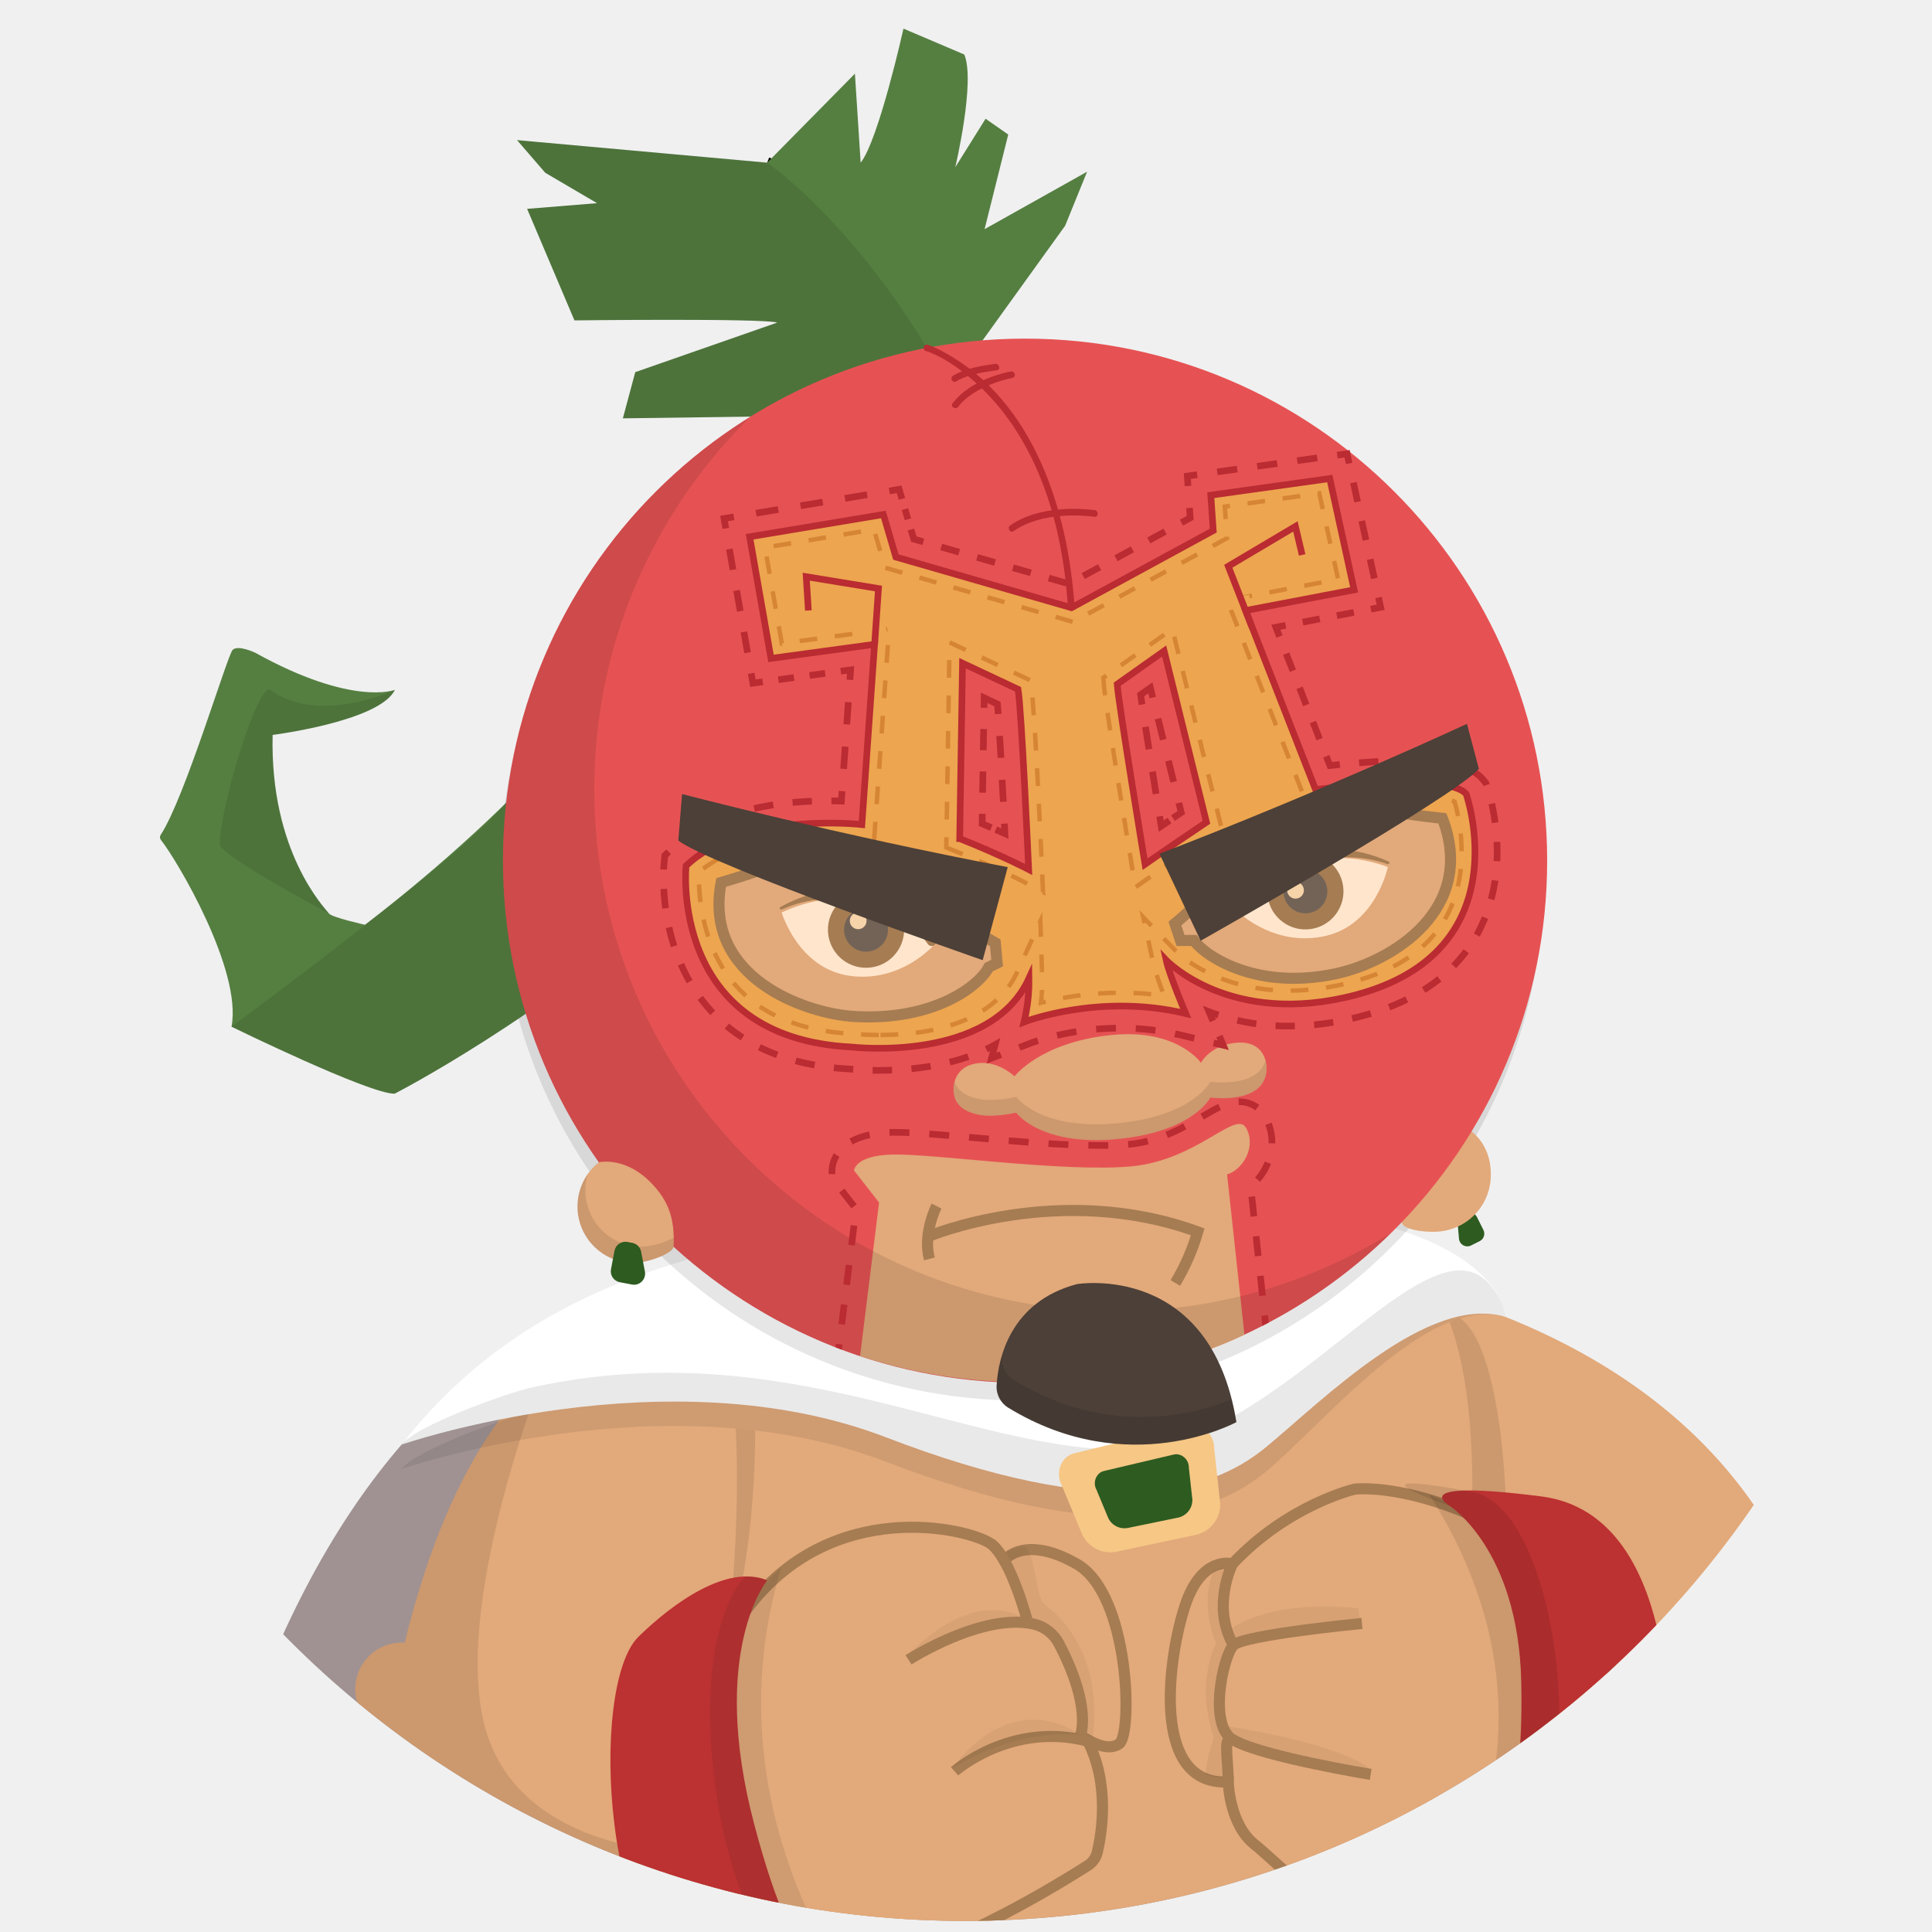
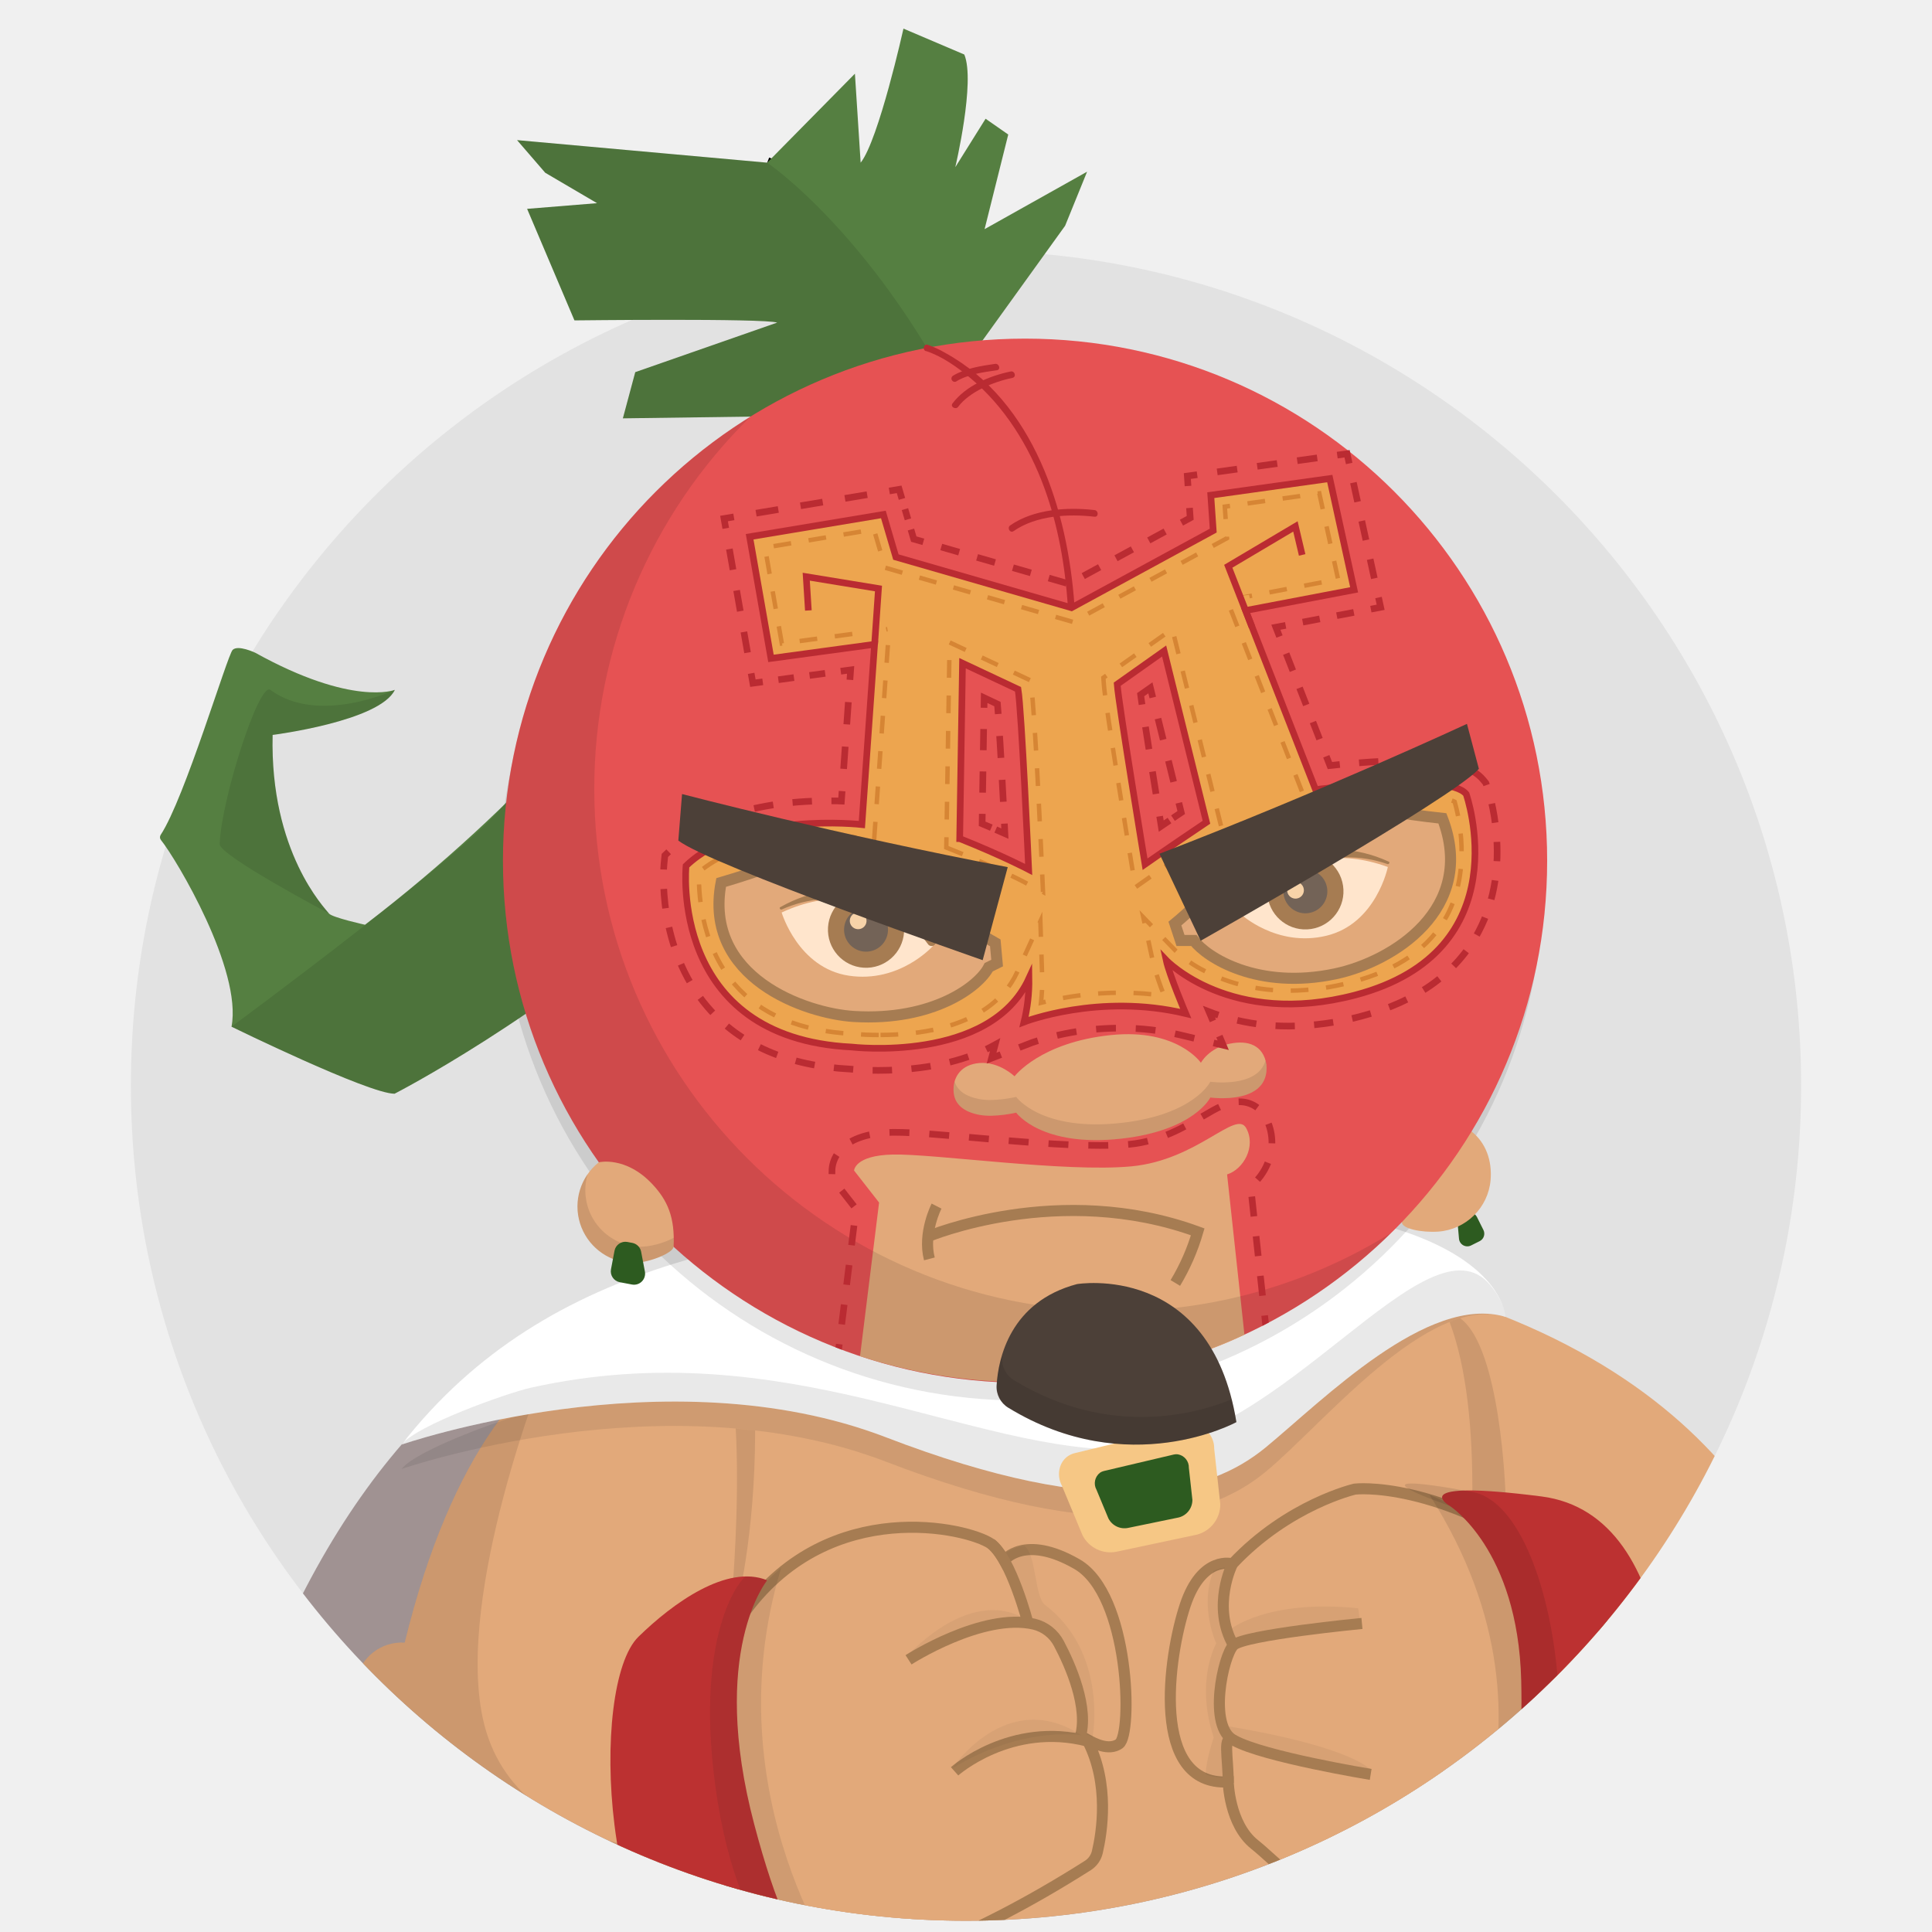
<svg xmlns="http://www.w3.org/2000/svg" id="Layer_1" data-name="Layer 1" viewBox="0 0 872.31 872.31">
  <defs>
-     <style>.cls-1,.cls-14,.cls-17,.cls-26,.cls-27,.cls-28,.cls-29,.cls-30,.cls-31,.cls-32,.cls-33,.cls-34,.cls-35,.cls-36,.cls-37,.cls-38,.cls-39,.cls-40,.cls-41,.cls-42,.cls-43,.cls-45,.cls-47{fill:none;}.cls-2{clip-path:url(#clip-path);}.cls-3{fill:#e65253;}.cls-4{clip-path:url(#clip-path-2);}.cls-5{fill:#a09292;}.cls-6{fill:#2d5b20;}.cls-10,.cls-7{fill:#e2a97a;}.cls-11,.cls-25,.cls-8{opacity:0.1;}.cls-9{fill:#bc3131;}.cls-10,.cls-17{stroke:#a67c52;}.cls-10,.cls-14,.cls-16,.cls-17,.cls-26,.cls-27,.cls-28,.cls-29,.cls-30,.cls-31,.cls-32,.cls-33,.cls-34,.cls-35,.cls-36,.cls-37,.cls-38,.cls-39,.cls-40,.cls-41,.cls-42,.cls-43,.cls-45,.cls-47{stroke-miterlimit:10;}.cls-10,.cls-14,.cls-17{stroke-width:5px;}.cls-11,.cls-12{fill:#1d1d1b;}.cls-12,.cls-19{opacity:0.05;}.cls-13{fill:#fff;}.cls-14{stroke:#000;}.cls-15{fill:#557f41;}.cls-16,.cls-48{fill:#eda54f;}.cls-16,.cls-26,.cls-27,.cls-28,.cls-29,.cls-30,.cls-31,.cls-32,.cls-33,.cls-34,.cls-35,.cls-36,.cls-37,.cls-38,.cls-39,.cls-40,.cls-41,.cls-42,.cls-43,.cls-45{stroke:#ba2b32;stroke-width:3px;}.cls-18{fill:#f6c785;}.cls-20{fill:#ba2b32;}.cls-21{fill:#ffe5cc;}.cls-22{fill:#a67c52;}.cls-23{fill:#736357;}.cls-24{fill:#f7d3a9;}.cls-25{fill:#020100;}.cls-27{stroke-dasharray:10.07 10.07;}.cls-28{stroke-dasharray:7.11 7.11;}.cls-29{stroke-dasharray:9.5 9.5;}.cls-30{stroke-dasharray:10.17 10.17;}.cls-31{stroke-dasharray:4.8 4.8;}.cls-32{stroke-dasharray:8.42 8.42;}.cls-33{stroke-dasharray:9.12 9.12;}.cls-34{stroke-dasharray:8.85 8.85;}.cls-35{stroke-dasharray:7.83 7.83;}.cls-36{stroke-dasharray:8.29 8.29;}.cls-37{stroke-dasharray:8.72 8.72;}.cls-38{stroke-dasharray:8.95 8.95;}.cls-39{stroke-dasharray:8.77 8.77;}.cls-40{stroke-dasharray:9.92 9.92;}.cls-41{stroke-dasharray:9.58 9.58;}.cls-42{stroke-dasharray:10.21 10.21;}.cls-43{stroke-dasharray:9.8 9.8;}.cls-44{clip-path:url(#clip-path-3);}.cls-45{stroke-dasharray:9;}.cls-46{fill:#4c4038;}.cls-47{stroke:#d68534;stroke-width:2px;stroke-dasharray:8;}</style>
+     <style>.cls-1,.cls-13,.cls-17,.cls-26,.cls-27,.cls-28,.cls-29,.cls-30,.cls-31,.cls-32,.cls-33,.cls-34,.cls-35,.cls-36,.cls-37,.cls-38,.cls-39,.cls-40,.cls-41,.cls-42,.cls-43,.cls-45,.cls-47{fill:none;}.cls-2{fill:#e2e2e2;}.cls-3{clip-path:url(#clip-path);}.cls-4{fill:#a09292;}.cls-5{fill:#2d5b20;}.cls-6,.cls-9{fill:#e2a97a;}.cls-10,.cls-25,.cls-7{opacity:0.1;}.cls-8{fill:#bc3131;}.cls-17,.cls-9{stroke:#a67c52;}.cls-13,.cls-16,.cls-17,.cls-26,.cls-27,.cls-28,.cls-29,.cls-30,.cls-31,.cls-32,.cls-33,.cls-34,.cls-35,.cls-36,.cls-37,.cls-38,.cls-39,.cls-40,.cls-41,.cls-42,.cls-43,.cls-45,.cls-47,.cls-9{stroke-miterlimit:10;}.cls-13,.cls-17,.cls-9{stroke-width:5px;}.cls-10,.cls-11{fill:#1d1d1b;}.cls-11,.cls-19{opacity:0.05;}.cls-12{fill:#fff;}.cls-13{stroke:#000;}.cls-14{fill:#557f41;}.cls-15{fill:#e65253;}.cls-16,.cls-48{fill:#eda54f;}.cls-16,.cls-26,.cls-27,.cls-28,.cls-29,.cls-30,.cls-31,.cls-32,.cls-33,.cls-34,.cls-35,.cls-36,.cls-37,.cls-38,.cls-39,.cls-40,.cls-41,.cls-42,.cls-43,.cls-45{stroke:#ba2b32;stroke-width:3px;}.cls-18{fill:#f6c785;}.cls-20{fill:#ba2b32;}.cls-21{fill:#ffe5cc;}.cls-22{fill:#a67c52;}.cls-23{fill:#736357;}.cls-24{fill:#f7d3a9;}.cls-25{fill:#020100;}.cls-27{stroke-dasharray:10.07 10.07;}.cls-28{stroke-dasharray:7.11 7.11;}.cls-29{stroke-dasharray:9.5 9.5;}.cls-30{stroke-dasharray:10.17 10.17;}.cls-31{stroke-dasharray:4.8 4.8;}.cls-32{stroke-dasharray:8.42 8.42;}.cls-33{stroke-dasharray:9.12 9.12;}.cls-34{stroke-dasharray:8.85 8.85;}.cls-35{stroke-dasharray:7.83 7.83;}.cls-36{stroke-dasharray:8.29 8.29;}.cls-37{stroke-dasharray:8.72 8.72;}.cls-38{stroke-dasharray:8.95 8.95;}.cls-39{stroke-dasharray:8.77 8.77;}.cls-40{stroke-dasharray:9.92 9.92;}.cls-41{stroke-dasharray:9.58 9.58;}.cls-42{stroke-dasharray:10.21 10.21;}.cls-43{stroke-dasharray:9.8 9.8;}.cls-44{clip-path:url(#clip-path-2);}.cls-45{stroke-dasharray:9;}.cls-46{fill:#4c4038;}.cls-47{stroke:#d68534;stroke-width:2px;stroke-dasharray:8;}.cls-49{clip-path:url(#clip-path-3);}</style>
    <clipPath id="clip-path">
-       <circle class="cls-1" cx="-456.16" cy="436.16" r="431.18" />
+       <path class="cls-1" d="M496.88,118l4.32-81L418.5-10.25l-193,45.54-121,193.4L16.27,388l49.61,30.62a379,379,0,0,0-6.78,71.54c0,208.24,168.82,377.06,377.06,377.06S813.22,698.4,813.22,490.16C813.22,302.58,676.25,147,496.88,118Z" />
    </clipPath>
    <clipPath id="clip-path-2">
-       <circle class="cls-1" cx="435.85" cy="436.13" r="431.18" />
+       <circle class="cls-1" cx="462.82" cy="388.62" r="235.73" />
    </clipPath>
    <clipPath id="clip-path-3">
-       <circle class="cls-1" cx="462.82" cy="388.62" r="235.73" />
+       <path class="cls-1" d="M-235.95,184.05l9.15-62-184-88.36H-462l-237.46,100-13.24,34.59-9.88,55A375.88,375.88,0,0,0-833.22,490.16c0,208.24,168.82,377.06,377.06,377.06S-79.09,698.4-79.09,490.16C-79.09,364.11-140.95,252.52-235.95,184.05Z" />
    </clipPath>
  </defs>
-   <g class="cls-2">
-     <path class="cls-3" d="M16.27,769.93c4.28,0,4.29-6.66,0-6.66s-4.29,6.66,0,6.66Z" />
-   </g>
-   <g class="cls-4">
-     <path class="cls-5" d="M677.74,596.31S679,529.94,465.9,545.7C273.48,559.94,133.74,591.63,74.24,922.35c-22,122.38,55.82,234.38,55.82,234.38S169.38,1033,217.19,979c0,0,6.1,93.08,37.64,184.12,0,0,72.1-134.85,124.74-166.13,0,0,22.1,126.43,53.38,171.44,0,0,82.23-149,105.12-166.55,0,0,61.5,132.18,95.37,148.77,0,0,18.95-136.57,33.44-157.16,0,0,52.22,106.72,132.33,127.32C799.19,1120.87,708,1022.54,677.74,596.31Z" />
-     <path class="cls-6" d="M658.13,552.33l.62,7a3.77,3.77,0,0,0,5.45,3l3.88-1.94a3.77,3.77,0,0,0,1.69-5.06l-2.92-5.84a3.77,3.77,0,0,0-5.06-1.69l-1.58.79A3.77,3.77,0,0,0,658.13,552.33Z" />
-     <path class="cls-7" d="M627.14,577.94c168,40.85,193.8,150.23,199,192.58v0a19.2,19.2,0,0,1-.09,38.4c-5-.12-10.52-3.17-10.52-3.17-47.73,60.35-107.53,64.09-111,64.54,0,0,12.29-149.49-34.35-183.59C649.22,671.41,627.14,577.94,627.14,577.94Z" />
-     <path class="cls-8" d="M653.2,597.42a58.77,58.77,0,0,1,6.08-2.21c18.3,13.09,20.43,78.65,20.43,78.65s13.83,5.51,39.74,32.25,27.05,88.52-18,108.53c0,0-10.64-112.78-31.33-127.91C649.22,671.41,653.2,597.42,653.2,597.42Z" />
-     <path class="cls-7" d="M326.54,603.69s-30.72,34.63,21,287.15a19.64,19.64,0,0,0,20.25,15.68c58.42-3,245.92-.76,260.12-22.07,16.78-25.18,61-236.51,19.84-301.36C630.09,555.32,340.27,557.15,326.54,603.69Z" />
-     <path class="cls-8" d="M328.7,644.69s-20.64-33.33-7.57,82.52l11.35-1.36s8.47-31.38,8.47-80Z" />
-     <path class="cls-9" d="M562.18,924.24s40.66-9,58.55-15.76a13.58,13.58,0,0,0,8-8.23c4.36-12.4,12.85-39.83,2.71-39.83-7.38,0-69.6,16.65-131.33,20.74-93.42,6.2-123.74-1-153.41-2.41-11.32-.52-4,45.11,1.18,44.22,0,0,36.69,12.92,115.46,10.94,0,0,6.61,162.25.13,223.28,0,0,53.21,25,92.7-5C556.18,1152.24,569.92,953.62,562.18,924.24Z" />
-     <path class="cls-7" d="M329.59,731.1s11.15-109.48-8.39-133.51c0,0-95.58-31-138.48,144.07a21,21,0,0,0-7.59,41S214.36,906.89,340.95,899C340.95,899,301.36,785.26,329.59,731.1Z" />
-     <path class="cls-8" d="M245.7,618.84c-23.18,20.14-46.82,56.85-63,122.81a21,21,0,0,0-7.59,41S214.36,906.89,340.95,899c0,0-5.79-13.68-11.1-61.86,0,0-97.15,7.63-111.9-61.48C205.83,718.88,245.7,618.84,245.7,618.84Z" />
-     <path class="cls-10" d="M336.88,727c38.35-51.56,100.08-37.17,110.49-30,2.91,2,6,7.53,6,7.53s9-12.05,32.88,1.68,25.18,76.8,19.07,81.13c-4.76,3.37-11.71-.44-14.1-1.75l-.06.59c9.87,19.35,6.36,41.23,4.29,50.05a9.83,9.83,0,0,1-4.3,6.06c-53.1,33.67-98,50.16-135.66,55.29C355.5,897.55,281.87,800.93,336.88,727Z" />
-     <path class="cls-11" d="M352.73,707.83s-11.85,10.3-17.45,17.83c-55,74,16.79,171.89,16.79,171.89,8.95-1.22,20-1.5,29.75-4.08C381.81,893.47,321.16,812,352.73,707.83Z" />
-     <path class="cls-12" d="M453.78,701.4a19,19,0,0,1,8.68-3.46c5.49,3.61,4.6,23,9.38,26.67,28.71,21.93,21.46,59.89,21.46,59.89l-3.21-1.75s-2-42.5-26-51.28Z" />
-     <path class="cls-11" d="M679.71,594.57h0c-28.08-33.69-101.06,68.68-168.79,70.9-72.09,2.36-156-53.58-271.28-27.89-10.34,2.3-51.43,16.84-58.34,25.68,0,0,119.54-41.44,218.72-3.3s145.47,25.94,171.41,4.58S644.67,584.12,679.71,594.57Z" />
-     <path class="cls-13" d="M679.71,594.57s-1.51-65.16-211.84-49.06c-118.7,9.09-220,21.55-286.56,106.74,0,0,119.54-41.44,218.72-3.3s145.47,25.94,171.41,4.58S644.67,584.12,679.71,594.57Z" />
-     <circle class="cls-8" cx="461.26" cy="396.62" r="235.73" />
-     <path class="cls-11" d="M679.71,594.57s-.06-6.19-6.86-14.34c-28.08-33.69-94.2,72-161.92,74.23-72.09,2.36-156-53.58-271.28-27.89-10.34,2.3-51.43,16.84-58.34,25.68,0,0,119.54-41.44,218.72-3.3s145.47,25.94,171.41,4.58S644.67,584.12,679.71,594.57Z" />
-     <path class="cls-14" d="M346.38,73.45s68.92,27,87.61,86.47" />
-     <path class="cls-15" d="M439.71,159.15l41.2-57.22,9.92-24.41-46.28,25.94,10.68-42.72L445,53.61,431.32,75.48s9.16-38.66,4.07-50.86l-27.47-11.7s-11.19,50.35-19.33,60.53L386,33.27,346.38,73.45,233.46,63.27,246.18,78l23.4,13.73L238,94.3l21.36,50.35s85.45-1,91.55,1l-64.09,22.38-5.59,20.85,73.24-1S308.23,307.67,164.8,417.53c0,0-14.92-3.29-16.28-5.09-1.79-2.38-26.7-27.72-25.43-80.62,0,0,48.32-6.1,55.19-20.34,0,0-19.07,7.63-63.07-16.78,0,0-7.76-3.69-10.17-1.27s-21.63,67.06-32.49,83.51a2,2,0,0,0,.12,2.34c7,8.69,36.77,58.68,31.86,84.28,0,0,61.8,30.26,73.62,30.26C178.15,493.82,442.17,358.81,439.71,159.15Z" />
-     <path class="cls-8" d="M354.51,187.89l-73.24,1,5.59-20.85L351,145.67c-6.1-2-91.55-1-91.55-1L238,94.3l31.53-2.54L246.18,78,233.46,63.27,346.38,73.45s50.26,33.82,91.29,119Z" />
-     <path class="cls-8" d="M257.74,443.38c-44.49,32.49-79.59,50.44-79.59,50.44-11.83,0-73.62-30.26-73.62-30.26S216,381.42,228.58,361.9" />
-     <path class="cls-8" d="M99.19,381.1c.61-19.7,17.74-73.43,22.89-69.62,21.83,16.17,56.2,0,56.2,0-6.87,14.24-55.19,20.34-55.19,20.34-1.27,52.9,23.64,78.24,25.43,80.62C148.52,412.44,99,386.25,99.19,381.1Z" />
-     <path class="cls-7" d="M664.43,510.86c6.37,5.08,9.31,13,8.59,21.9a25.59,25.59,0,0,1-23.63,23.32c-7.66.52-16.27-1.35-16.42-4.13-.69-13.37-.48-24.17,6.36-31.44C651.37,507.71,664.43,510.86,664.43,510.86Z" />
-     <circle class="cls-3" cx="462.82" cy="388.62" r="235.73" />
+   <circle class="cls-2" cx="436.16" cy="490.16" r="377.06" />
+   <g class="cls-3">
+     <path class="cls-4" d="M677.74,596.31S679,529.94,465.9,545.7C273.48,559.94,133.74,591.63,74.24,922.35c-22,122.38,55.82,234.38,55.82,234.38S169.38,1033,217.19,979c0,0,6.1,93.08,37.64,184.12,0,0,72.1-134.85,124.74-166.13,0,0,22.1,126.43,53.38,171.44,0,0,82.23-149,105.12-166.55,0,0,61.5,132.18,95.37,148.77,0,0,18.95-136.57,33.44-157.16,0,0,52.22,106.72,132.33,127.32C799.19,1120.87,708,1022.54,677.74,596.31Z" />
+     <path class="cls-5" d="M658.13,552.33l.62,7a3.77,3.77,0,0,0,5.45,3l3.88-1.94a3.77,3.77,0,0,0,1.69-5.06l-2.92-5.84a3.77,3.77,0,0,0-5.06-1.69l-1.58.79A3.77,3.77,0,0,0,658.13,552.33Z" />
+     <path class="cls-6" d="M627.14,577.94c168,40.85,193.8,150.23,199,192.58v0a19.2,19.2,0,0,1-.09,38.4c-5-.12-10.52-3.17-10.52-3.17-47.73,60.35-107.53,64.09-111,64.54,0,0,12.29-149.49-34.35-183.59C649.22,671.41,627.14,577.94,627.14,577.94Z" />
+     <path class="cls-7" d="M653.2,597.42a58.77,58.77,0,0,1,6.08-2.21c18.3,13.09,20.43,78.65,20.43,78.65s13.83,5.51,39.74,32.25,27.05,88.52-18,108.53c0,0-10.64-112.78-31.33-127.91C649.22,671.41,653.2,597.42,653.2,597.42Z" />
+     <path class="cls-6" d="M326.54,603.69s-30.72,34.63,21,287.15a19.64,19.64,0,0,0,20.25,15.68c58.42-3,245.92-.76,260.12-22.07,16.78-25.18,61-236.51,19.84-301.36C630.09,555.32,340.27,557.15,326.54,603.69Z" />
+     <path class="cls-7" d="M328.7,644.69s-20.64-33.33-7.57,82.52l11.35-1.36s8.47-31.38,8.47-80Z" />
+     <path class="cls-8" d="M562.18,924.24s40.66-9,58.55-15.76a13.58,13.58,0,0,0,8-8.23c4.36-12.4,12.85-39.83,2.71-39.83-7.38,0-69.6,16.65-131.33,20.74-93.42,6.2-123.74-1-153.41-2.41-11.32-.52-4,45.11,1.18,44.22,0,0,36.69,12.92,115.46,10.94,0,0,6.61,162.25.13,223.28,0,0,53.21,25,92.7-5C556.18,1152.24,569.92,953.62,562.18,924.24Z" />
+     <path class="cls-6" d="M329.59,731.1s11.15-109.48-8.39-133.51c0,0-95.58-31-138.48,144.07a21,21,0,0,0-7.59,41S214.36,906.89,340.95,899C340.95,899,301.36,785.26,329.59,731.1Z" />
+     <path class="cls-7" d="M245.7,618.84c-23.18,20.14-46.82,56.85-63,122.81a21,21,0,0,0-7.59,41S214.36,906.89,340.95,899c0,0-5.79-13.68-11.1-61.86,0,0-97.15,7.63-111.9-61.48C205.83,718.88,245.7,618.84,245.7,618.84Z" />
+     <path class="cls-9" d="M336.88,727c38.35-51.56,100.08-37.17,110.49-30,2.91,2,6,7.53,6,7.53s9-12.05,32.88,1.68,25.18,76.8,19.07,81.13c-4.76,3.37-11.71-.44-14.1-1.75l-.06.59c9.87,19.35,6.36,41.23,4.29,50.05a9.83,9.83,0,0,1-4.3,6.06c-53.1,33.67-98,50.16-135.66,55.29C355.5,897.55,281.87,800.93,336.88,727Z" />
+     <path class="cls-10" d="M352.73,707.83s-11.85,10.3-17.45,17.83c-55,74,16.79,171.89,16.79,171.89,8.95-1.22,20-1.5,29.75-4.08C381.81,893.47,321.16,812,352.73,707.83Z" />
+     <path class="cls-11" d="M453.78,701.4a19,19,0,0,1,8.68-3.46c5.49,3.61,4.6,23,9.38,26.67,28.71,21.93,21.46,59.89,21.46,59.89l-3.21-1.75s-2-42.5-26-51.28Z" />
+     <path class="cls-10" d="M679.71,594.57h0c-28.08-33.69-101.06,68.68-168.79,70.9-72.09,2.36-156-53.58-271.28-27.89-10.34,2.3-51.43,16.84-58.34,25.68,0,0,119.54-41.44,218.72-3.3s145.47,25.94,171.41,4.58S644.67,584.12,679.71,594.57Z" />
+     <path class="cls-12" d="M679.71,594.57s-1.51-65.16-211.84-49.06c-118.7,9.09-220,21.55-286.56,106.74,0,0,119.54-41.44,218.72-3.3s145.47,25.94,171.41,4.58S644.67,584.12,679.71,594.57Z" />
+     <circle class="cls-7" cx="461.26" cy="396.62" r="235.73" />
+     <path class="cls-10" d="M679.71,594.57s-.06-6.19-6.86-14.34c-28.08-33.69-94.2,72-161.92,74.23-72.09,2.36-156-53.58-271.28-27.89-10.34,2.3-51.43,16.84-58.34,25.68,0,0,119.54-41.44,218.72-3.3s145.47,25.94,171.41,4.58S644.67,584.12,679.71,594.57Z" />
+     <path class="cls-13" d="M346.38,73.45s68.92,27,87.61,86.47" />
+     <path class="cls-14" d="M439.71,159.15l41.2-57.22,9.92-24.41-46.28,25.94,10.68-42.72L445,53.61,431.32,75.48s9.16-38.66,4.07-50.86l-27.47-11.7s-11.19,50.35-19.33,60.53L386,33.27,346.38,73.45,233.46,63.27,246.18,78l23.4,13.73L238,94.3l21.36,50.35s85.45-1,91.55,1l-64.09,22.38-5.59,20.85,73.24-1S308.23,307.67,164.8,417.53c0,0-14.92-3.29-16.28-5.09-1.79-2.38-26.7-27.72-25.43-80.62,0,0,48.32-6.1,55.19-20.34,0,0-19.07,7.63-63.07-16.78,0,0-7.76-3.69-10.17-1.27s-21.63,67.06-32.49,83.51a2,2,0,0,0,.12,2.34c7,8.69,36.77,58.68,31.86,84.28,0,0,61.8,30.26,73.62,30.26C178.15,493.82,442.17,358.81,439.71,159.15Z" />
+     <path class="cls-7" d="M354.51,187.89l-73.24,1,5.59-20.85L351,145.67c-6.1-2-91.55-1-91.55-1L238,94.3l31.53-2.54L246.18,78,233.46,63.27,346.38,73.45s50.26,33.82,91.29,119Z" />
+     <path class="cls-7" d="M257.74,443.38c-44.49,32.49-79.59,50.44-79.59,50.44-11.83,0-73.62-30.26-73.62-30.26S216,381.42,228.58,361.9" />
+     <path class="cls-7" d="M99.19,381.1c.61-19.7,17.74-73.43,22.89-69.62,21.83,16.17,56.2,0,56.2,0-6.87,14.24-55.19,20.34-55.19,20.34-1.27,52.9,23.64,78.24,25.43,80.62C148.52,412.44,99,386.25,99.19,381.1Z" />
+     <path class="cls-6" d="M664.43,510.86c6.37,5.08,9.31,13,8.59,21.9a25.59,25.59,0,0,1-23.63,23.32c-7.66.52-16.27-1.35-16.42-4.13-.69-13.37-.48-24.17,6.36-31.44C651.37,507.71,664.43,510.86,664.43,510.86Z" />
+     <circle class="cls-15" cx="462.82" cy="388.62" r="235.73" />
    <path class="cls-16" d="M662,358.53c-8.25-10.16-68-2-68-2l-31.6-80.87,49-9.35-11-50.24-53.72,7.5,1.1,16-64,34.82-79.28-22.88-5.65-19.22-60.38,10.06,9.63,54.92,46.77-6.36-5.73,81.39s-53.45-6.16-79.38,18.64c0,0-7.93,77.74,74.82,81.81,0,0,62.43,7.39,80-31a78,78,0,0,1-2.22,19.69s33.83-13.23,73-3.82c0,0-7.36-17.36-8.82-24.09,0,0,29,30.59,85.45,15.71C686.87,429.45,662,358.53,662,358.53Zm-228.69,20.1,1.27-79.19,25.08,11.78c1.59,9.16,4.79,81.34,4.79,81.34S452.65,386.35,433.32,378.63ZM517,390.2s-11.9-72-12.58-81.27l21.19-15,19.11,77.32C527.67,382.7,517,390.2,517,390.2Z" />
-     <path class="cls-7" d="M571.81,480.63c-1.47-8.84-8.39-11.06-16.48-9.41-9.69,2-13.11,8.63-13.11,8.63s-10.66-15.56-40.53-12.52c-32,3.26-43.62,18.63-43.62,18.63s-6.85-6.69-15.82-6c-8.05.65-11.84,6-11.73,12.24.11,6.53,4.76,9.86,11.73,11.17,6.81,1.28,16.57-1,16.57-1s11.29,15.84,47.69,11.71c32.77-3.72,39.95-18.55,39.95-18.55S573.43,499.36,571.81,480.63Z" />
-     <path class="cls-7" d="M385.63,528.52s.15-6.86,17.5-7.24c18.7-.4,77.74,8.15,107.66,5.34s47.18-25.72,51.85-17.31-1.31,18.7-8.6,20.95l7.83,72.33s-77.66,40.86-173.56,9.74l8.6-69.37Z" />
-     <path class="cls-8" d="M571.39,478.79c-3.48,12.66-24.94,9.63-24.94,9.63s-7.18,14.83-39.95,18.55c-36.4,4.13-47.69-11.71-47.69-11.71s-9.76,2.3-16.57,1c-5.71-1.07-9.86-3.5-11.23-7.94a13.49,13.49,0,0,0-.5,3.89c.11,6.53,4.76,9.86,11.73,11.17,6.81,1.28,16.57-1,16.57-1s11.29,15.84,47.69,11.71c32.77-3.72,39.95-18.55,39.95-18.55s27,3.82,25.36-14.91A16.5,16.5,0,0,0,571.39,478.79Z" />
-     <path class="cls-9" d="M346.38,713.52s-26.45,32.11-5.85,110.15c19.84,75.15,35.86,71.33,48.83,70.19,0,0-21.74,30.9-69.81,12.59S265.79,760.91,288.27,739C303.91,723.72,328.32,706.11,346.38,713.52Z" />
-     <path class="cls-11" d="M346.38,713.52s-26.45,32.11-5.85,110.15c19.84,75.15,35.86,71.33,48.83,70.19,0,0-.47,3.15-8.43,8.1C369.87,908.83,331,882.72,322,798.23c-6.8-63.83,13.2-86.37,14.81-86.39A24.18,24.18,0,0,1,346.38,713.52Z" />
+     <path class="cls-6" d="M571.81,480.63c-1.47-8.84-8.39-11.06-16.48-9.41-9.69,2-13.11,8.63-13.11,8.63s-10.66-15.56-40.53-12.52c-32,3.26-43.62,18.63-43.62,18.63s-6.85-6.69-15.82-6c-8.05.65-11.84,6-11.73,12.24.11,6.53,4.76,9.86,11.73,11.17,6.81,1.28,16.57-1,16.57-1s11.29,15.84,47.69,11.71c32.77-3.72,39.95-18.55,39.95-18.55S573.43,499.36,571.81,480.63Z" />
+     <path class="cls-6" d="M385.63,528.52s.15-6.86,17.5-7.24c18.7-.4,77.74,8.15,107.66,5.34s47.18-25.72,51.85-17.31-1.31,18.7-8.6,20.95l7.83,72.33s-77.66,40.86-173.56,9.74l8.6-69.37Z" />
+     <path class="cls-7" d="M571.39,478.79c-3.48,12.66-24.94,9.63-24.94,9.63s-7.18,14.83-39.95,18.55c-36.4,4.13-47.69-11.71-47.69-11.71s-9.76,2.3-16.57,1c-5.71-1.07-9.86-3.5-11.23-7.94a13.49,13.49,0,0,0-.5,3.89c.11,6.53,4.76,9.86,11.73,11.17,6.81,1.28,16.57-1,16.57-1s11.29,15.84,47.69,11.71c32.77-3.72,39.95-18.55,39.95-18.55s27,3.82,25.36-14.91A16.5,16.5,0,0,0,571.39,478.79Z" />
+     <path class="cls-8" d="M346.38,713.52s-26.45,32.11-5.85,110.15c19.84,75.15,35.86,71.33,48.83,70.19,0,0-21.74,30.9-69.81,12.59S265.79,760.91,288.27,739C303.91,723.72,328.32,706.11,346.38,713.52Z" />
+     <path class="cls-10" d="M346.38,713.52s-26.45,32.11-5.85,110.15c19.84,75.15,35.86,71.33,48.83,70.19,0,0-.47,3.15-8.43,8.1C369.87,908.83,331,882.72,322,798.23c-6.8-63.83,13.2-86.37,14.81-86.39A24.18,24.18,0,0,1,346.38,713.52Z" />
    <path class="cls-17" d="M419,558.3s59.22-25,121.78-2.11a98,98,0,0,1-10.11,23.08" />
    <path class="cls-17" d="M422.86,544.56s-6.29,12.21-3.24,23.84" />
    <path class="cls-18" d="M540.31,692.92l-36,7.65a14.12,14.12,0,0,1-15.57-7.43l-9.3-22.36c-2.48-4.65-1.36-10.57,2.81-13.37a9.17,9.17,0,0,1,3-1.31l51.12-12.38a9.17,9.17,0,0,1,3.23-.2c5,.58,8.69,5.32,8.62,10.58l2.75,25A14.12,14.12,0,0,1,540.31,692.92Z" />
-     <path class="cls-6" d="M532.23,685.14l-22.79,4.7a8.15,8.15,0,0,1-9-4.29l-5.37-12.91a6,6,0,0,1,1.62-7.72,5.29,5.29,0,0,1,1.71-.75l31.51-7.43a5.29,5.29,0,0,1,1.87-.11,6,6,0,0,1,5,6.11l1.59,14.43A8.15,8.15,0,0,1,532.23,685.14Z" />
+     <path class="cls-5" d="M532.23,685.14l-22.79,4.7a8.15,8.15,0,0,1-9-4.29l-5.37-12.91a6,6,0,0,1,1.62-7.72,5.29,5.29,0,0,1,1.71-.75l31.51-7.43a5.29,5.29,0,0,1,1.87-.11,6,6,0,0,1,5,6.11l1.59,14.43A8.15,8.15,0,0,1,532.23,685.14Z" />
    <path class="cls-17" d="M431,799.76s25.38-22.66,60.14-13.62" />
    <path class="cls-17" d="M464.13,732.8s-7.6-29.2-16.76-35.84" />
-     <path class="cls-10" d="M695.2,871.26a213,213,0,0,1-81.14-8,93.63,93.63,0,0,1-11-3.62c-15-5.58-27.45-19.53-36.66-26.9-11.44-9.16-11.84-28.2-11.84-28.2-35.48,1.91-27.07-56.87-19.44-79.75s21.36-18.69,21.36-18.69c25.28-26.89,55.23-33.76,55.23-33.76s37-4.58,93.08,34.71S695.2,871.26,695.2,871.26Z" />
-     <path class="cls-8" d="M645.45,675s31.28,12.45,59.32,32.09c56.08,39.29-9.57,164.2-9.57,164.2-43.78,2.29-49.31.95-49.31.95S715.38,784.5,645.45,675Z" />
+     <path class="cls-9" d="M695.2,871.26a213,213,0,0,1-81.14-8,93.63,93.63,0,0,1-11-3.62c-15-5.58-27.45-19.53-36.66-26.9-11.44-9.16-11.84-28.2-11.84-28.2-35.48,1.91-27.07-56.87-19.44-79.75s21.36-18.69,21.36-18.69c25.28-26.89,55.23-33.76,55.23-33.76s37-4.58,93.08,34.71S695.2,871.26,695.2,871.26Z" />
+     <path class="cls-7" d="M645.45,675s31.28,12.45,59.32,32.09c56.08,39.29-9.57,164.2-9.57,164.2-43.78,2.29-49.31.95-49.31.95S715.38,784.5,645.45,675Z" />
    <path class="cls-19" d="M553.85,707.72a12.59,12.59,0,0,0-6,1.62c-6.47,16,1.29,32.69,1.29,32.69s-9.66,16.69-1.14,42.47c0,0-3.66,10.64-3.58,16.54,0,0,2.94,1.72,9.19,1.66l.69-17.62c-6.8-6.43-7.17-26,.32-42.92Z" />
-     <path class="cls-9" d="M654.51,679.88s30.81,19.46,32.33,78.84c2.6,101.69-37.26,114-37.26,114,.82,2.07,11.38,9.16,52.2,3.43,13-1.82,40.34-2.94,47.94-43.23,7.17-38,11.23-148.95-53.77-157.27C633.48,667.68,654.51,679.88,654.51,679.88Z" />
-     <path class="cls-8" d="M654.51,679.88s30.81,19.46,32.33,78.84c2.6,101.69-37.26,114-37.26,114s2.12,4.36,17.77,5.45c13.08.92,41.77-41.06,36-119.48-2.81-38.58-16.55-81-38.6-85.08C602.84,662.29,654.51,679.88,654.51,679.88Z" />
+     <path class="cls-8" d="M654.51,679.88s30.81,19.46,32.33,78.84c2.6,101.69-37.26,114-37.26,114,.82,2.07,11.38,9.16,52.2,3.43,13-1.82,40.34-2.94,47.94-43.23,7.17-38,11.23-148.95-53.77-157.27C633.48,667.68,654.51,679.88,654.51,679.88Z" />
+     <path class="cls-7" d="M654.51,679.88s30.81,19.46,32.33,78.84c2.6,101.69-37.26,114-37.26,114s2.12,4.36,17.77,5.45c13.08.92,41.77-41.06,36-119.48-2.81-38.58-16.55-81-38.6-85.08C602.84,662.29,654.51,679.88,654.51,679.88Z" />
    <path class="cls-20" d="M418.1,158.49c7.18,2.34,13.95,7.17,19.68,11.91,15.74,13,26.81,30.91,33.78,50,6.21,17,9.31,34.94,10.57,53,.13,1.92,3.14,1.93,3,0-3-42.84-18.23-92-58.4-114.11a46.32,46.32,0,0,0-7.83-3.61c-1.84-.6-2.63,2.3-.8,2.89Z" />
    <path class="cls-20" d="M432.66,183.61c5.08-6.71,15.79-11.22,24.47-13,1.89-.4,1.09-3.29-.8-2.89-9.54,2-20.17,6.37-26.26,14.42-1.17,1.54,1.44,3,2.59,1.51Z" />
    <path class="cls-20" d="M431.79,172.18c5.29-3.2,12.32-4.18,18.29-5,1.9-.28,1.09-3.17-.8-2.89-6.24.9-13.47,2-19,5.35a1.5,1.5,0,0,0,1.51,2.59Z" />
    <path class="cls-20" d="M457.64,239.8c10.23-7.1,24.67-7.87,36.54-6.5,1.91.22,1.9-2.78,0-3-12.33-1.42-27.44-.46-38.06,6.91-1.58,1.09-.08,3.69,1.51,2.59Z" />
-     <path class="cls-10" d="M325.6,398.46c-8.25,43.06,38.13,59.15,59.91,60.48,35.91,2.19,56.59-13.7,60.9-22.24l3.8-1.87-.83-9.12c-25.87-14.47-35.63-35-73.93-40.77C361.37,382.82,363.16,387.4,325.6,398.46Z" />
+     <path class="cls-9" d="M325.6,398.46c-8.25,43.06,38.13,59.15,59.91,60.48,35.91,2.19,56.59-13.7,60.9-22.24l3.8-1.87-.83-9.12c-25.87-14.47-35.63-35-73.93-40.77C361.37,382.82,363.16,387.4,325.6,398.46Z" />
    <path class="cls-21" d="M352.92,412s7.4,25.1,30.36,28.53,37.9-13.37,37.9-13.37S396,392,352.92,412Z" />
    <circle class="cls-22" cx="390.98" cy="419.73" r="17.2" transform="translate(-52.05 784.08) rotate(-86.46)" />
    <circle class="cls-23" cx="390.98" cy="419.73" r="9.92" transform="translate(-52.05 784.08) rotate(-86.46)" />
    <circle class="cls-24" cx="387.44" cy="415.72" r="3.78" transform="translate(-51.38 776.79) rotate(-86.46)" />
    <path class="cls-22" d="M422.17,426.38h0a2,2,0,0,1-3,.15c-13.8-19.12-42.7-26.47-66.18-15.91-.62.28-1.31-.61-.75-1,28.92-16.44,57.29-4.11,69.63,13.82C422.56,424.4,422.92,425.5,422.17,426.38Z" />
-     <path class="cls-10" d="M651.25,369.49C667,410.4,628.71,434.21,603,439.67c-35.2,7.48-58.22-7.41-64-15.05h-6L530.48,417c22.88-18.84,32.62-39.54,69.3-52C613.27,360.48,612.32,365.3,651.25,369.49Z" />
+     <path class="cls-9" d="M651.25,369.49C667,410.4,628.71,434.21,603,439.67c-35.2,7.48-58.22-7.41-64-15.05h-6L530.48,417c22.88-18.84,32.62-39.54,69.3-52C613.27,360.48,612.32,365.3,651.25,369.49Z" />
    <path class="cls-21" d="M626.62,391.45s-5.2,25.65-27.78,31.05-38.91-10-38.91-10S582,375.28,626.62,391.45Z" />
    <circle class="cls-22" cx="589.37" cy="402.48" r="17.2" transform="translate(-53 91.5) rotate(-8.5)" />
    <circle class="cls-23" cx="589.37" cy="402.48" r="9.92" transform="translate(-53 91.5) rotate(-8.5)" />
    <circle class="cls-24" cx="584.92" cy="402" r="3.78" transform="translate(-52.98 90.83) rotate(-8.5)" />
    <path class="cls-22" d="M558.88,411.81h0a2,2,0,0,0,3-.11c12.09-20.24,40.25-30.06,64.56-21.57.64.22,1.25-.72.66-1.06-30.23-13.87-57.43.86-68.18,19.79C558.32,409.87,558.05,411,558.88,411.81Z" />
-     <path class="cls-8" d="M504.05,592c-130.19,0-235.73-105.54-235.73-235.73a235,235,0,0,1,70.51-168.12A235.57,235.57,0,0,0,227.08,388.62c0,130.19,105.54,235.73,235.73,235.73A235,235,0,0,0,628,556.74,234.61,234.61,0,0,1,504.05,592Z" />
-     <path class="cls-7" d="M270.36,524.78a25.51,25.51,0,0,0,14.1,45.41c7.66.52,19.52-4.46,19.66-7.24.69-13.37-2.77-21.06-9.61-28.33C282.48,521.82,270.36,524.78,270.36,524.78Z" />
+     <path class="cls-7" d="M504.05,592c-130.19,0-235.73-105.54-235.73-235.73a235,235,0,0,1,70.51-168.12A235.57,235.57,0,0,0,227.08,388.62c0,130.19,105.54,235.73,235.73,235.73A235,235,0,0,0,628,556.74,234.61,234.61,0,0,1,504.05,592Z" />
+     <path class="cls-6" d="M270.36,524.78a25.51,25.51,0,0,0,14.1,45.41c7.66.52,19.52-4.46,19.66-7.24.69-13.37-2.77-21.06-9.61-28.33C282.48,521.82,270.36,524.78,270.36,524.78Z" />
    <path class="cls-25" d="M288,562.87a25.52,25.52,0,0,1-22.65-32.78,25.5,25.5,0,0,0,19.09,40.1c7.66.52,19.52-4.46,19.66-7.24.07-1.43.09-2.77.07-4.08C300.08,561.13,293.13,563.22,288,562.87Z" />
-     <path class="cls-6" d="M289.47,565.13l1.72,9.06a5,5,0,0,1-5.8,5.79l-5.59-1.06a5,5,0,0,1-3.94-5.8l1.6-8.43a5,5,0,0,1,5.8-3.94l2.27.43A5,5,0,0,1,289.47,565.13Z" />
+     <path class="cls-5" d="M289.47,565.13l1.72,9.06a5,5,0,0,1-5.8,5.79l-5.59-1.06a5,5,0,0,1-3.94-5.8l1.6-8.43a5,5,0,0,1,5.8-3.94l2.27.43A5,5,0,0,1,289.47,565.13Z" />
    <path class="cls-26" d="M375.39,361.6c1.6,0,3.11,0,4.5.08l.32-4.49" />
    <line class="cls-27" x1="380.91" y1="347.15" x2="383.39" y2="311.97" />
    <polyline class="cls-26" points="383.74 306.95 384.06 302.46 379.6 303.06" />
    <line class="cls-28" x1="372.56" y1="304.02" x2="347.91" y2="307.37" />
    <polyline class="cls-26" points="344.39 307.85 339.93 308.46 339.15 304.02" />
    <line class="cls-29" x1="337.52" y1="294.67" x2="328.5" y2="243.23" />
    <polyline class="cls-26" points="327.68 238.55 326.9 234.12 331.34 233.38" />
    <line class="cls-30" x1="341.37" y1="231.71" x2="396.52" y2="222.52" />
    <polyline class="cls-26" points="401.53 221.68 405.97 220.94 407.24 225.26" />
    <line class="cls-31" x1="408.59" y1="229.87" x2="410.62" y2="236.78" />
    <polyline class="cls-26" points="411.3 239.08 412.57 243.4 416.89 244.64" />
    <polyline class="cls-32" points="424.98 246.98 482.63 263.62 529.73 237.99" />
    <polyline class="cls-26" points="533.43 235.98 537.38 233.83 537.07 229.34" />
    <polyline class="cls-26" points="536.39 219.43 536.09 214.94 540.54 214.32" />
    <line class="cls-33" x1="549.57" y1="213.06" x2="599.24" y2="206.12" />
    <polyline class="cls-26" points="603.76 205.49 608.21 204.87 609.17 209.26" />
    <line class="cls-34" x1="611.07" y1="217.91" x2="621.46" y2="265.47" />
    <polyline class="cls-26" points="622.41 269.79 623.37 274.19 618.95 275.03" />
    <line class="cls-35" x1="611.26" y1="276.5" x2="584.33" y2="281.63" />
    <polyline class="cls-26" points="580.48 282.36 576.06 283.2 577.7 287.4" />
    <line class="cls-36" x1="580.72" y1="295.12" x2="597.32" y2="337.6" />
    <path class="cls-26" d="M598.83,341.46l1.64,4.19,4.47-.47" />
    <path class="cls-37" d="M613.63,344.41c7-.55,14.87-1,22.36-1,18.68,0,28.78,2.63,33.79,8.8l1.1,1.35.58,1.64c.5,1.43,12.09,35.37-3.94,65.57-9.87,18.6-27.7,31.42-53,38.08A127.92,127.92,0,0,1,582,463.29h0a102.48,102.48,0,0,1-27.71-3.7" />
    <path class="cls-26" d="M550.12,458.31q-2.2-.72-4.24-1.51l1.76,4.14" />
    <polyline class="cls-26" points="550.55 467.8 552.3 471.94 547.93 470.89" />
    <path class="cls-38" d="M539.23,468.8,533,467.31a115.16,115.16,0,0,0-26.88-3.1A123.78,123.78,0,0,0,466,470.72l-9.91,3.82" />
    <path class="cls-26" d="M451.9,476.15l-4.2,1.62,1.61-6.09q-2,1.1-4,2.07" />
    <path class="cls-39" d="M437.19,477.08c-14.34,5-29.48,6.21-40.44,6.21a129.4,129.4,0,0,1-12.95-.6c-27.94-1.43-49.56-10.83-64.25-27.92-23.28-27.09-19.88-63.35-19.73-64.88l.37-3.67,2.66-2.55c10.23-9.78,30.3-21.39,68.14-22.06" />
    <path class="cls-26" d="M443.51,367.45l-.07,4.5,4.15,1.75" />
    <path class="cls-26" d="M449.59,374.57l4.12,1.81q-.11-2.23-.22-4.5" />
    <path class="cls-40" d="M453,362c-.64-12.7-1.34-25.31-2-34.66" />
    <path class="cls-26" d="M450.71,322.38c-.12-1.67-.24-3.18-.35-4.48l-6-2.83-.07,4.5" />
    <line class="cls-41" x1="444.12" y1="329.15" x2="443.58" y2="362.66" />
    <path class="cls-26" d="M520.49,314.93l-1.08-4.37L515,313.65c.18,1.31.39,2.8.63,4.45" />
    <path class="cls-42" d="M517.19,328.2c1.56,10.17,3.57,22.87,5.58,35.31" />
    <path class="cls-26" d="M523.59,368.56l.72,4.44,3.72-2.53" />
    <path class="cls-26" d="M529.6,369.39l3.73-2.52-1.08-4.37" />
    <line class="cls-43" x1="529.9" y1="352.99" x2="521.67" y2="319.69" />
    <g class="cls-44">
      <path class="cls-45" d="M462.25,634a249.13,249.13,0,0,1-77-12.18l-7.85-2.55,9.11-73.44-10.93-14,.08-3.57c.06-2.74,1.67-16.46,27.28-17l1.58,0c7.77,0,20.18,1.09,34.54,2.36,18.92,1.67,40.37,3.56,57.51,3.56,5.13,0,9.61-.18,13.31-.52,13.79-1.29,24.91-7.8,33-12.56,6.58-3.86,11.34-6.64,16.72-6.64a13.18,13.18,0,0,1,11.79,7A23.83,23.83,0,0,1,572.46,525a26.46,26.46,0,0,1-7.78,10.64l7.87,72.62-6,3.17C564.78,612.37,522.91,634,462.25,634Z" />
    </g>
    <path class="cls-46" d="M486.25,579.78s60.27-10.17,72,62.31c0,0-48.68,26.73-103-6.5a11,11,0,0,1-5.26-10.14C450.73,613.2,456.14,587.78,486.25,579.78Z" />
-     <path class="cls-8" d="M457.72,623.12A11,11,0,0,1,452.46,613c0-.59.09-1.21.16-1.85a60.49,60.49,0,0,0-2.7,14.32,11,11,0,0,0,5.26,10.14c54.37,33.23,103,6.5,103,6.5-.59-3.64-1.3-7.06-2.12-10.29C542.69,637.42,502.1,650.25,457.72,623.12Z" />
+     <path class="cls-7" d="M457.72,623.12A11,11,0,0,1,452.46,613c0-.59.09-1.21.16-1.85a60.49,60.49,0,0,0-2.7,14.32,11,11,0,0,0,5.26,10.14c54.37,33.23,103,6.5,103,6.5-.59-3.64-1.3-7.06-2.12-10.29C542.69,637.42,502.1,650.25,457.72,623.12Z" />
    <path class="cls-19" d="M555.45,735.71s16.59-13.77,57.79-9.57l.89,6.67s-56.32,10-57.2,10Z" />
    <path class="cls-19" d="M555.44,785.8c25.21,14.43,63.72,13.49,63.72,13.49C614.84,794.9,598,786.45,551.91,779,550.11,778.67,555.44,785.8,555.44,785.8Z" />
    <path class="cls-17" d="M618.87,801.16s-48.39-7.95-61.63-15.35c-5.57-3.12-2.62,7.38-2.69,19.17" />
    <path class="cls-17" d="M556.46,706.11s-9.63,19.18.47,36.72" />
    <path class="cls-17" d="M614.93,733s-53.29,5.12-58,9.83-11.77,37.12.31,43" />
-     <path class="cls-12" d="M463.32,731.48S442.47,714,409.15,747.94C409.15,747.94,456.64,729.32,463.32,731.48Z" />
+     <path class="cls-11" d="M463.32,731.48S442.47,714,409.15,747.94C409.15,747.94,456.64,729.32,463.32,731.48Z" />
    <path class="cls-17" d="M410.21,749.41s33.36-21.5,56.66-16.1a17.25,17.25,0,0,1,11.26,8.83c5,9.45,13.88,29.2,9.39,42.87" />
-     <path class="cls-12" d="M429.88,798.49s24.54-37.13,58.41-15C488.29,783.48,461.92,779,429.88,798.49Z" />
+     <path class="cls-11" d="M429.88,798.49s24.54-37.13,58.41-15C488.29,783.48,461.92,779,429.88,798.49Z" />
    <path class="cls-47" d="M396.75,467.3a110.6,110.6,0,0,1-11.45-.53l-.2,0h-.21c-23.53-1.16-41.43-8.69-53.2-22.38-15.92-18.52-16.34-43.21-16.07-50.63,16.33-14,43.67-16.12,58.85-16.12a138.46,138.46,0,0,1,14,.64l6.22.71.44-6.25L401.4,284,353,290.53l-7.59-43.28,49.17-8.2,5.08,17.28,84.81,24.48L554,243l-1-14.25,42.68-6,8.48,38.79-50.08,9.54,36,92,4.68-.64c.22,0,22.51-3,41.21-3,14.31,0,19.29,1.75,20.82,2.55,1.77,6.14,7.66,30.53-3.47,51.4-7.71,14.46-22.13,24.56-42.89,30A111.92,111.92,0,0,1,582,447.29h0c-14,0-26.87-3-38.2-8.94a54.81,54.81,0,0,1-12.93-9l-14.66-15.18,4.46,20.61a122.07,122.07,0,0,0,5,14.84,134.38,134.38,0,0,0-19.51-1.41A146.08,146.08,0,0,0,470,452.77a84.86,84.86,0,0,0,.56-11.25l-.82-25.57-10.63,23.27C454.33,449.7,439.85,467.3,396.75,467.3Zm30.51-84.63,3.84,1.53c18.76,7.49,30.46,13.61,30.57,13.67l9.25,4.86-.46-10.44c-.33-7.43-3.26-72.83-4.87-82.1l-.53-3.08-36.31-17.06ZM498.18,306l.25,3.38c.7,9.43,12.16,78.86,12.65,81.81l1.56,9.42,7.81-5.49c.11-.07,10.83-7.6,27.61-18.87l3.49-2.34L529.32,284Z" />
    <path class="cls-46" d="M455,391.52l-11.31,42s-123.07-42.86-137.42-54l1.68-21S378.57,377,455,391.52Z" />
    <path class="cls-46" d="M523.51,385.47l18.6,39.28s113.48-64.08,125.62-77.6l-5.39-20.32S596.13,357.62,523.51,385.47Z" />
    <polygon class="cls-48" points="389.51 284.08 390.78 288.28 400.76 287.26 399.81 282.81 389.51 284.08" />
    <polyline class="cls-26" points="394.9 290.89 396.64 265.72 364.02 260.38 364.98 275.63" />
    <polygon class="cls-48" points="553.66 269.84 554.93 274.03 564.92 273.02 563.96 268.57 553.66 269.84" />
    <polyline class="cls-26" points="565.34 283.23 554.57 255.67 584.89 237.68 587.93 250.55" />
  </g>
+   <g class="cls-49">
+     <path class="cls-15" d="M16.27,769.93c4.28,0,4.29-6.66,0-6.66s-4.29,6.66,0,6.66Z" />
+   </g>
</svg>
